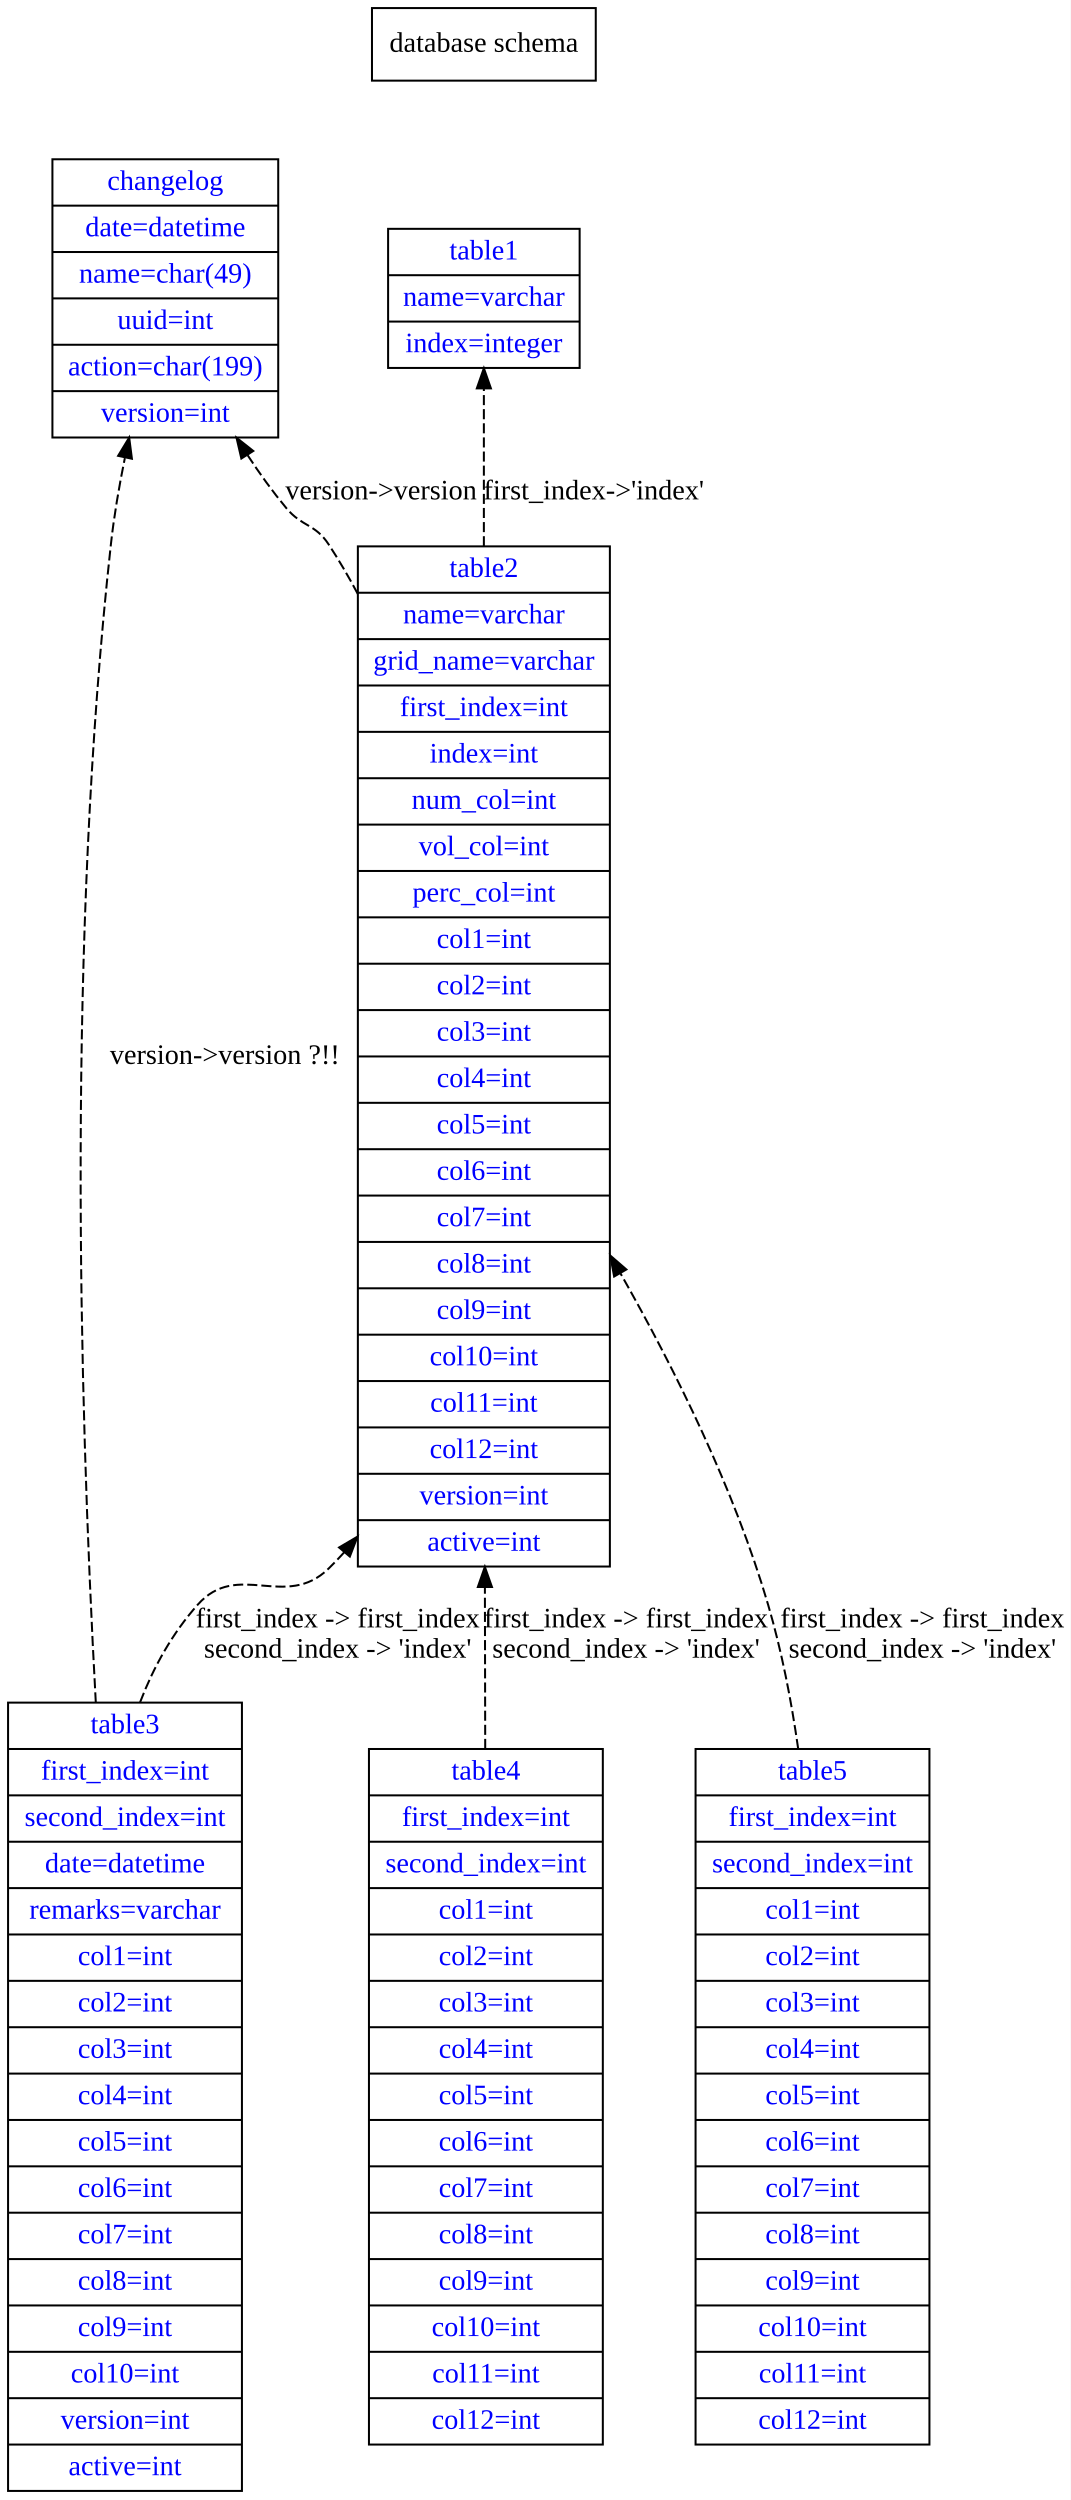
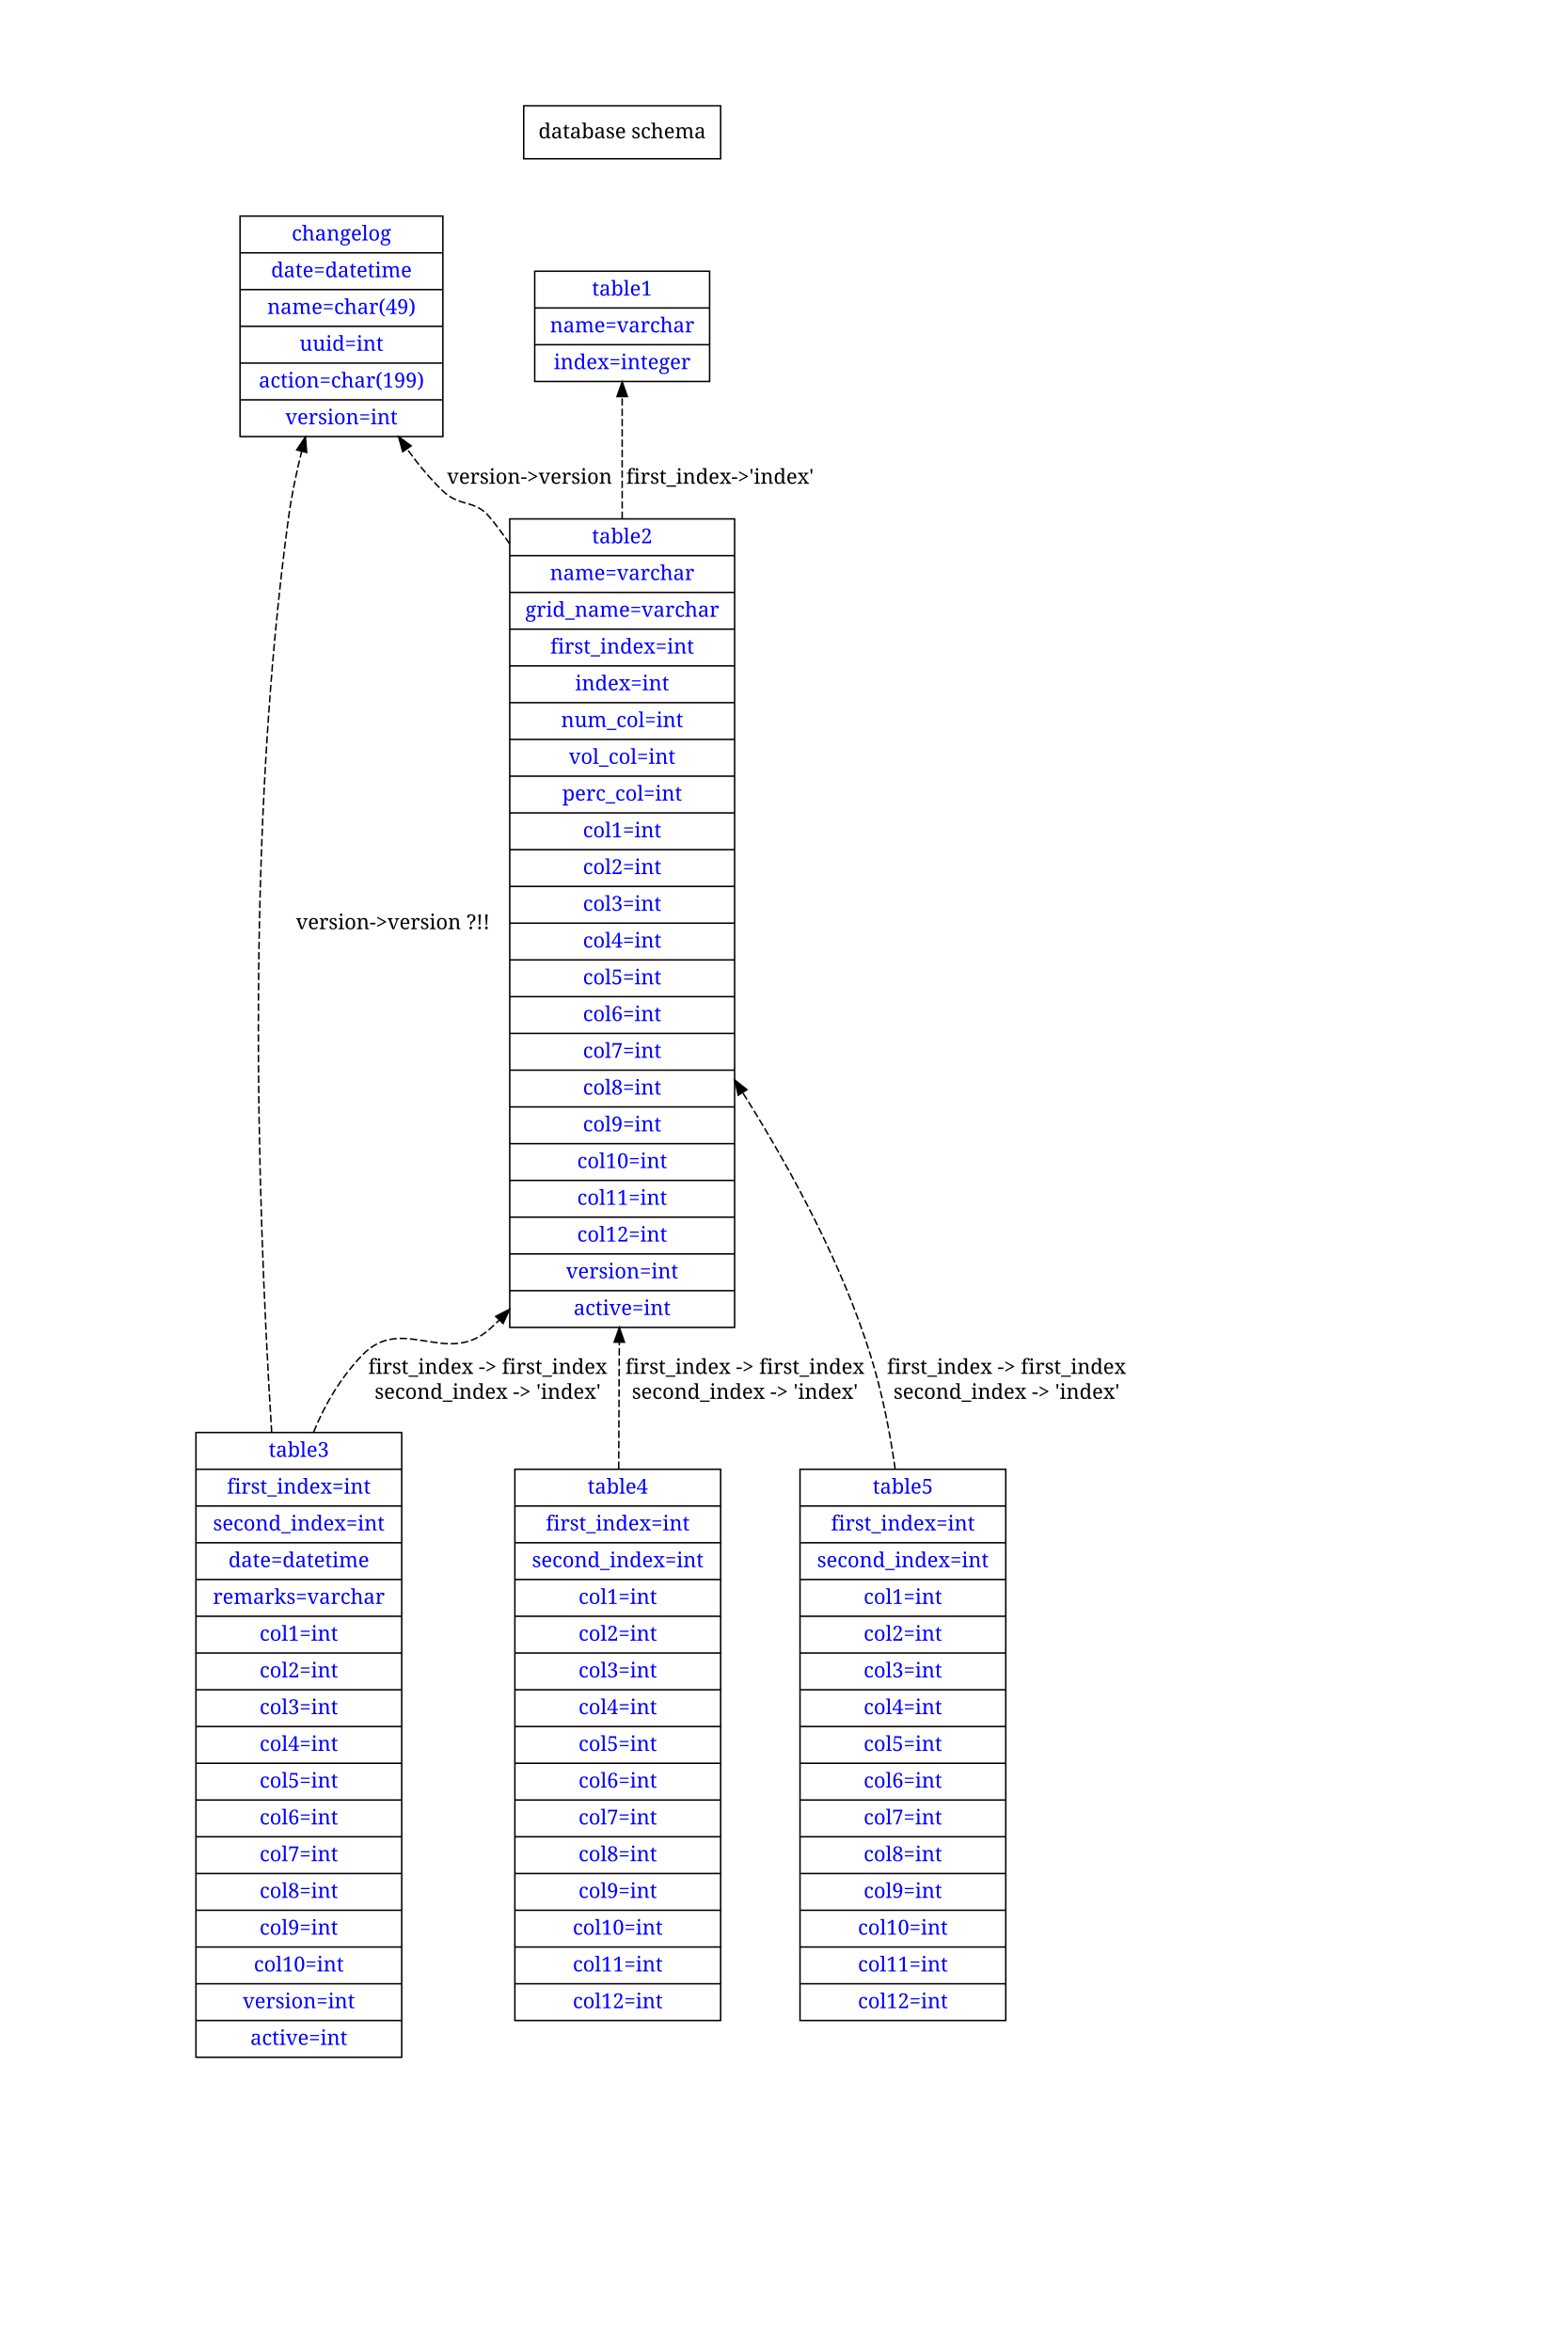
- <svg xmlns="http://www.w3.org/2000/svg" width="531pt" height="1240pt" viewBox="0.00 0.00 531.00 1240.00">
-   <g id="graph0" class="graph" transform="scale(1 1) rotate(0) translate(4 1236)">
-     <polygon fill="white" stroke="none" points="-4,4 -4,-1236 527,-1236 527,4 -4,4" />
+ <svg xmlns="http://www.w3.org/2000/svg" width="800pt" height="1200pt" viewBox="0.00 0.00 800.00 1200.00">
+   <g id="graph1" class="graph" transform="scale(0.75 0.75) rotate(0) translate(133.333 1400)">
+     <polygon fill="white" stroke="white" points="-133.333,201 -133.333,-1400 934.333,-1400 934.333,201 -133.333,201" />
    <g id="node1" class="node">
-       <polygon fill="none" stroke="black" points="291.5,-1232 180.5,-1232 180.5,-1196 291.5,-1196 291.5,-1232" />
-       <text text-anchor="middle" x="236" y="-1210.3" font-family="Times New Roman,serif" font-size="14.00">database schema</text>
+       <polygon fill="none" stroke="black" points="357,-1328 223,-1328 223,-1292 357,-1292 357,-1328" />
+       <text text-anchor="middle" x="290" y="-1305.9" font-family="Times Roman,serif" font-size="14.00">database schema</text>
    </g>
    <g id="node2" class="node">
-       <polygon fill="none" stroke="black" points="188.5,-1053.5 188.5,-1122.5 283.5,-1122.5 283.5,-1053.5 188.5,-1053.5" />
-       <text text-anchor="middle" x="236" y="-1107.3" font-family="Times New Roman,serif" font-size="14.00" fill="blue">table1</text>
-       <polyline fill="none" stroke="black" points="188.5,-1099.5 283.5,-1099.5 " />
-       <text text-anchor="middle" x="236" y="-1084.3" font-family="Times New Roman,serif" font-size="14.00" fill="blue">name=varchar</text>
-       <polyline fill="none" stroke="black" points="188.5,-1076.5 283.5,-1076.5 " />
-       <text text-anchor="middle" x="236" y="-1061.3" font-family="Times New Roman,serif" font-size="14.00" fill="blue">index=integer</text>
+       <polygon fill="none" stroke="black" points="230.5,-1140.5 230.5,-1215.5 349.5,-1215.5 349.5,-1140.5 230.5,-1140.5" />
+       <text text-anchor="middle" x="290" y="-1198.9" font-family="Times Roman,serif" font-size="14.00" fill="blue">table1</text>
+       <polyline fill="none" stroke="black" points="230.5,-1190.5 349.5,-1190.5 " />
+       <text text-anchor="middle" x="290" y="-1173.9" font-family="Times Roman,serif" font-size="14.00" fill="blue">name=varchar</text>
+       <polyline fill="none" stroke="black" points="230.5,-1165.5 349.5,-1165.5 " />
+       <text text-anchor="middle" x="290" y="-1148.9" font-family="Times Roman,serif" font-size="14.00" fill="blue">index=integer</text>
    </g>
    <g id="node3" class="node">
-       <polygon fill="none" stroke="black" points="173.5,-459 173.5,-965 298.5,-965 298.5,-459 173.5,-459" />
-       <text text-anchor="middle" x="236" y="-949.8" font-family="Times New Roman,serif" font-size="14.00" fill="blue">table2</text>
-       <polyline fill="none" stroke="black" points="173.5,-942 298.5,-942 " />
-       <text text-anchor="middle" x="236" y="-926.8" font-family="Times New Roman,serif" font-size="14.00" fill="blue">name=varchar</text>
-       <polyline fill="none" stroke="black" points="173.5,-919 298.5,-919 " />
-       <text text-anchor="middle" x="236" y="-903.8" font-family="Times New Roman,serif" font-size="14.00" fill="blue">grid_name=varchar</text>
-       <polyline fill="none" stroke="black" points="173.5,-896 298.5,-896 " />
-       <text text-anchor="middle" x="236" y="-880.8" font-family="Times New Roman,serif" font-size="14.00" fill="blue">first_index=int</text>
-       <polyline fill="none" stroke="black" points="173.5,-873 298.5,-873 " />
-       <text text-anchor="middle" x="236" y="-857.8" font-family="Times New Roman,serif" font-size="14.00" fill="blue">index=int</text>
-       <polyline fill="none" stroke="black" points="173.5,-850 298.5,-850 " />
-       <text text-anchor="middle" x="236" y="-834.8" font-family="Times New Roman,serif" font-size="14.00" fill="blue">num_col=int</text>
-       <polyline fill="none" stroke="black" points="173.5,-827 298.5,-827 " />
-       <text text-anchor="middle" x="236" y="-811.8" font-family="Times New Roman,serif" font-size="14.00" fill="blue">vol_col=int</text>
-       <polyline fill="none" stroke="black" points="173.5,-804 298.5,-804 " />
-       <text text-anchor="middle" x="236" y="-788.8" font-family="Times New Roman,serif" font-size="14.00" fill="blue">perc_col=int</text>
-       <polyline fill="none" stroke="black" points="173.5,-781 298.5,-781 " />
-       <text text-anchor="middle" x="236" y="-765.8" font-family="Times New Roman,serif" font-size="14.00" fill="blue">col1=int</text>
-       <polyline fill="none" stroke="black" points="173.5,-758 298.5,-758 " />
-       <text text-anchor="middle" x="236" y="-742.8" font-family="Times New Roman,serif" font-size="14.00" fill="blue">col2=int</text>
-       <polyline fill="none" stroke="black" points="173.5,-735 298.5,-735 " />
-       <text text-anchor="middle" x="236" y="-719.8" font-family="Times New Roman,serif" font-size="14.00" fill="blue">col3=int</text>
-       <polyline fill="none" stroke="black" points="173.5,-712 298.5,-712 " />
-       <text text-anchor="middle" x="236" y="-696.8" font-family="Times New Roman,serif" font-size="14.00" fill="blue">col4=int</text>
-       <polyline fill="none" stroke="black" points="173.5,-689 298.5,-689 " />
-       <text text-anchor="middle" x="236" y="-673.8" font-family="Times New Roman,serif" font-size="14.00" fill="blue">col5=int</text>
-       <polyline fill="none" stroke="black" points="173.5,-666 298.5,-666 " />
-       <text text-anchor="middle" x="236" y="-650.8" font-family="Times New Roman,serif" font-size="14.00" fill="blue">col6=int</text>
-       <polyline fill="none" stroke="black" points="173.5,-643 298.5,-643 " />
-       <text text-anchor="middle" x="236" y="-627.8" font-family="Times New Roman,serif" font-size="14.00" fill="blue">col7=int</text>
-       <polyline fill="none" stroke="black" points="173.5,-620 298.5,-620 " />
-       <text text-anchor="middle" x="236" y="-604.8" font-family="Times New Roman,serif" font-size="14.00" fill="blue">col8=int</text>
-       <polyline fill="none" stroke="black" points="173.5,-597 298.5,-597 " />
-       <text text-anchor="middle" x="236" y="-581.8" font-family="Times New Roman,serif" font-size="14.00" fill="blue">col9=int</text>
-       <polyline fill="none" stroke="black" points="173.5,-574 298.5,-574 " />
-       <text text-anchor="middle" x="236" y="-558.8" font-family="Times New Roman,serif" font-size="14.00" fill="blue">col10=int</text>
-       <polyline fill="none" stroke="black" points="173.5,-551 298.5,-551 " />
-       <text text-anchor="middle" x="236" y="-535.8" font-family="Times New Roman,serif" font-size="14.00" fill="blue">col11=int</text>
-       <polyline fill="none" stroke="black" points="173.5,-528 298.5,-528 " />
-       <text text-anchor="middle" x="236" y="-512.8" font-family="Times New Roman,serif" font-size="14.00" fill="blue">col12=int</text>
-       <polyline fill="none" stroke="black" points="173.5,-505 298.5,-505 " />
-       <text text-anchor="middle" x="236" y="-489.8" font-family="Times New Roman,serif" font-size="14.00" fill="blue">version=int</text>
-       <polyline fill="none" stroke="black" points="173.5,-482 298.5,-482 " />
-       <text text-anchor="middle" x="236" y="-466.8" font-family="Times New Roman,serif" font-size="14.00" fill="blue">active=int</text>
+       <polygon fill="none" stroke="black" points="213.5,-497 213.5,-1047 366.5,-1047 366.5,-497 213.5,-497" />
+       <text text-anchor="middle" x="290" y="-1030.4" font-family="Times Roman,serif" font-size="14.00" fill="blue">table2</text>
+       <polyline fill="none" stroke="black" points="213.5,-1022 366.5,-1022 " />
+       <text text-anchor="middle" x="290" y="-1005.4" font-family="Times Roman,serif" font-size="14.00" fill="blue">name=varchar</text>
+       <polyline fill="none" stroke="black" points="213.5,-997 366.5,-997 " />
+       <text text-anchor="middle" x="290" y="-980.4" font-family="Times Roman,serif" font-size="14.00" fill="blue">grid_name=varchar</text>
+       <polyline fill="none" stroke="black" points="213.5,-972 366.5,-972 " />
+       <text text-anchor="middle" x="290" y="-955.4" font-family="Times Roman,serif" font-size="14.00" fill="blue">first_index=int</text>
+       <polyline fill="none" stroke="black" points="213.5,-947 366.5,-947 " />
+       <text text-anchor="middle" x="290" y="-930.4" font-family="Times Roman,serif" font-size="14.00" fill="blue">index=int</text>
+       <polyline fill="none" stroke="black" points="213.5,-922 366.5,-922 " />
+       <text text-anchor="middle" x="290" y="-905.4" font-family="Times Roman,serif" font-size="14.00" fill="blue">num_col=int</text>
+       <polyline fill="none" stroke="black" points="213.5,-897 366.5,-897 " />
+       <text text-anchor="middle" x="290" y="-880.4" font-family="Times Roman,serif" font-size="14.00" fill="blue">vol_col=int</text>
+       <polyline fill="none" stroke="black" points="213.5,-872 366.5,-872 " />
+       <text text-anchor="middle" x="290" y="-855.4" font-family="Times Roman,serif" font-size="14.00" fill="blue">perc_col=int</text>
+       <polyline fill="none" stroke="black" points="213.5,-847 366.5,-847 " />
+       <text text-anchor="middle" x="290" y="-830.4" font-family="Times Roman,serif" font-size="14.00" fill="blue">col1=int</text>
+       <polyline fill="none" stroke="black" points="213.5,-822 366.5,-822 " />
+       <text text-anchor="middle" x="290" y="-805.4" font-family="Times Roman,serif" font-size="14.00" fill="blue">col2=int</text>
+       <polyline fill="none" stroke="black" points="213.5,-797 366.5,-797 " />
+       <text text-anchor="middle" x="290" y="-780.4" font-family="Times Roman,serif" font-size="14.00" fill="blue">col3=int</text>
+       <polyline fill="none" stroke="black" points="213.5,-772 366.5,-772 " />
+       <text text-anchor="middle" x="290" y="-755.4" font-family="Times Roman,serif" font-size="14.00" fill="blue">col4=int</text>
+       <polyline fill="none" stroke="black" points="213.5,-747 366.5,-747 " />
+       <text text-anchor="middle" x="290" y="-730.4" font-family="Times Roman,serif" font-size="14.00" fill="blue">col5=int</text>
+       <polyline fill="none" stroke="black" points="213.5,-722 366.5,-722 " />
+       <text text-anchor="middle" x="290" y="-705.4" font-family="Times Roman,serif" font-size="14.00" fill="blue">col6=int</text>
+       <polyline fill="none" stroke="black" points="213.5,-697 366.5,-697 " />
+       <text text-anchor="middle" x="290" y="-680.4" font-family="Times Roman,serif" font-size="14.00" fill="blue">col7=int</text>
+       <polyline fill="none" stroke="black" points="213.5,-672 366.5,-672 " />
+       <text text-anchor="middle" x="290" y="-655.4" font-family="Times Roman,serif" font-size="14.00" fill="blue">col8=int</text>
+       <polyline fill="none" stroke="black" points="213.5,-647 366.5,-647 " />
+       <text text-anchor="middle" x="290" y="-630.4" font-family="Times Roman,serif" font-size="14.00" fill="blue">col9=int</text>
+       <polyline fill="none" stroke="black" points="213.5,-622 366.5,-622 " />
+       <text text-anchor="middle" x="290" y="-605.4" font-family="Times Roman,serif" font-size="14.00" fill="blue">col10=int</text>
+       <polyline fill="none" stroke="black" points="213.5,-597 366.5,-597 " />
+       <text text-anchor="middle" x="290" y="-580.4" font-family="Times Roman,serif" font-size="14.00" fill="blue">col11=int</text>
+       <polyline fill="none" stroke="black" points="213.5,-572 366.5,-572 " />
+       <text text-anchor="middle" x="290" y="-555.4" font-family="Times Roman,serif" font-size="14.00" fill="blue">col12=int</text>
+       <polyline fill="none" stroke="black" points="213.5,-547 366.5,-547 " />
+       <text text-anchor="middle" x="290" y="-530.4" font-family="Times Roman,serif" font-size="14.00" fill="blue">version=int</text>
+       <polyline fill="none" stroke="black" points="213.5,-522 366.5,-522 " />
+       <text text-anchor="middle" x="290" y="-505.4" font-family="Times Roman,serif" font-size="14.00" fill="blue">active=int</text>
+     </g>
+     <g id="edge8" class="edge">
+       <path fill="none" stroke="black" stroke-dasharray="5,2" d="M290,-1047.02C290,-1078.58 290,-1107.46 290,-1130.03" />
+       <polygon fill="black" stroke="black" points="286.5,-1130.27 290,-1140.27 293.5,-1130.27 286.5,-1130.27" />
+       <text text-anchor="middle" x="356.5" y="-1070.9" font-family="Times Roman,serif" font-size="14.00">first_index-&gt;'index'</text>
+     </g>
+     <g id="node7" class="node">
+       <polygon fill="none" stroke="black" points="30,-1103 30,-1253 168,-1253 168,-1103 30,-1103" />
+       <text text-anchor="middle" x="99" y="-1236.4" font-family="Times Roman,serif" font-size="14.00" fill="blue">changelog</text>
+       <polyline fill="none" stroke="black" points="30,-1228 168,-1228 " />
+       <text text-anchor="middle" x="99" y="-1211.4" font-family="Times Roman,serif" font-size="14.00" fill="blue">date=datetime</text>
+       <polyline fill="none" stroke="black" points="30,-1203 168,-1203 " />
+       <text text-anchor="middle" x="99" y="-1186.4" font-family="Times Roman,serif" font-size="14.00" fill="blue">name=char(49)</text>
+       <polyline fill="none" stroke="black" points="30,-1178 168,-1178 " />
+       <text text-anchor="middle" x="99" y="-1161.4" font-family="Times Roman,serif" font-size="14.00" fill="blue">uuid=int</text>
+       <polyline fill="none" stroke="black" points="30,-1153 168,-1153 " />
+       <text text-anchor="middle" x="99" y="-1136.4" font-family="Times Roman,serif" font-size="14.00" fill="blue">action=char(199)</text>
+       <polyline fill="none" stroke="black" points="30,-1128 168,-1128 " />
+       <text text-anchor="middle" x="99" y="-1111.4" font-family="Times Roman,serif" font-size="14.00" fill="blue">version=int</text>
+     </g>
+     <g id="edge10" class="edge">
+       <path fill="none" stroke="black" stroke-dasharray="5,2" d="M213.42,-1030.04C209.183,-1036.25 204.714,-1042.25 200,-1048 189.653,-1060.62 179.766,-1054.69 168,-1066 159.164,-1074.49 151.001,-1084.34 143.617,-1094.61" />
+       <polygon fill="black" stroke="black" points="140.68,-1092.71 137.864,-1102.92 146.435,-1096.69 140.68,-1092.71" />
+       <text text-anchor="middle" x="227" y="-1070.9" font-family="Times Roman,serif" font-size="14.00">version-&gt;version</text>
+     </g>
+     <g id="node4" class="node">
+       <polygon fill="none" stroke="black" points="0,-0.5 0,-425.5 140,-425.5 140,-0.5 0,-0.5" />
+       <text text-anchor="middle" x="70" y="-408.9" font-family="Times Roman,serif" font-size="14.00" fill="blue">table3</text>
+       <polyline fill="none" stroke="black" points="0,-400.5 140,-400.5 " />
+       <text text-anchor="middle" x="70" y="-383.9" font-family="Times Roman,serif" font-size="14.00" fill="blue">first_index=int</text>
+       <polyline fill="none" stroke="black" points="0,-375.5 140,-375.5 " />
+       <text text-anchor="middle" x="70" y="-358.9" font-family="Times Roman,serif" font-size="14.00" fill="blue">second_index=int</text>
+       <polyline fill="none" stroke="black" points="0,-350.5 140,-350.5 " />
+       <text text-anchor="middle" x="70" y="-333.9" font-family="Times Roman,serif" font-size="14.00" fill="blue">date=datetime</text>
+       <polyline fill="none" stroke="black" points="0,-325.5 140,-325.5 " />
+       <text text-anchor="middle" x="70" y="-308.9" font-family="Times Roman,serif" font-size="14.00" fill="blue">remarks=varchar</text>
+       <polyline fill="none" stroke="black" points="0,-300.5 140,-300.5 " />
+       <text text-anchor="middle" x="70" y="-283.9" font-family="Times Roman,serif" font-size="14.00" fill="blue">col1=int</text>
+       <polyline fill="none" stroke="black" points="0,-275.5 140,-275.5 " />
+       <text text-anchor="middle" x="70" y="-258.9" font-family="Times Roman,serif" font-size="14.00" fill="blue">col2=int</text>
+       <polyline fill="none" stroke="black" points="0,-250.5 140,-250.5 " />
+       <text text-anchor="middle" x="70" y="-233.9" font-family="Times Roman,serif" font-size="14.00" fill="blue">col3=int</text>
+       <polyline fill="none" stroke="black" points="0,-225.5 140,-225.5 " />
+       <text text-anchor="middle" x="70" y="-208.9" font-family="Times Roman,serif" font-size="14.00" fill="blue">col4=int</text>
+       <polyline fill="none" stroke="black" points="0,-200.5 140,-200.5 " />
+       <text text-anchor="middle" x="70" y="-183.9" font-family="Times Roman,serif" font-size="14.00" fill="blue">col5=int</text>
+       <polyline fill="none" stroke="black" points="0,-175.5 140,-175.5 " />
+       <text text-anchor="middle" x="70" y="-158.9" font-family="Times Roman,serif" font-size="14.00" fill="blue">col6=int</text>
+       <polyline fill="none" stroke="black" points="0,-150.5 140,-150.5 " />
+       <text text-anchor="middle" x="70" y="-133.9" font-family="Times Roman,serif" font-size="14.00" fill="blue">col7=int</text>
+       <polyline fill="none" stroke="black" points="0,-125.5 140,-125.5 " />
+       <text text-anchor="middle" x="70" y="-108.9" font-family="Times Roman,serif" font-size="14.00" fill="blue">col8=int</text>
+       <polyline fill="none" stroke="black" points="0,-100.5 140,-100.5 " />
+       <text text-anchor="middle" x="70" y="-83.9" font-family="Times Roman,serif" font-size="14.00" fill="blue">col9=int</text>
+       <polyline fill="none" stroke="black" points="0,-75.5 140,-75.5 " />
+       <text text-anchor="middle" x="70" y="-58.9" font-family="Times Roman,serif" font-size="14.00" fill="blue">col10=int</text>
+       <polyline fill="none" stroke="black" points="0,-50.5 140,-50.5 " />
+       <text text-anchor="middle" x="70" y="-33.9" font-family="Times Roman,serif" font-size="14.00" fill="blue">version=int</text>
+       <polyline fill="none" stroke="black" points="0,-25.5 140,-25.5 " />
+       <text text-anchor="middle" x="70" y="-8.9" font-family="Times Roman,serif" font-size="14.00" fill="blue">active=int</text>
+     </g>
+     <g id="edge6" class="edge">
+       <path fill="none" stroke="black" stroke-dasharray="5,2" d="M80.046,-425.767C87.876,-445.042 98.573,-462.937 113,-478 140.312,-506.516 170.571,-469.674 200,-496 202.201,-497.969 204.348,-499.992 206.443,-502.067" />
+       <polygon fill="black" stroke="black" points="203.927,-504.5 213.367,-509.31 208.988,-499.663 203.927,-504.5" />
+       <text text-anchor="middle" x="198.5" y="-465.4" font-family="Times Roman,serif" font-size="14.00">first_index -&gt; first_index</text>
+       <text text-anchor="middle" x="198.5" y="-448.4" font-family="Times Roman,serif" font-size="14.00">second_index -&gt; 'index'</text>
+     </g>
+     <g id="edge12" class="edge">
+       <path fill="none" stroke="black" stroke-dasharray="5,2" d="M51.528,-425.543C40.815,-594.931 34.424,-837.733 63,-1048 65.005,-1062.75 68.234,-1078.2 71.956,-1093.08" />
+       <polygon fill="black" stroke="black" points="68.569,-1093.96 74.465,-1102.76 75.345,-1092.2 68.569,-1093.96" />
+       <text text-anchor="middle" x="134" y="-767.9" font-family="Times Roman,serif" font-size="14.00">version-&gt;version ?!!</text>
+     </g>
+     <g id="node5" class="node">
+       <polygon fill="none" stroke="black" points="217,-25.5 217,-400.5 357,-400.5 357,-25.5 217,-25.5" />
+       <text text-anchor="middle" x="287" y="-383.9" font-family="Times Roman,serif" font-size="14.00" fill="blue">table4</text>
+       <polyline fill="none" stroke="black" points="217,-375.5 357,-375.5 " />
+       <text text-anchor="middle" x="287" y="-358.9" font-family="Times Roman,serif" font-size="14.00" fill="blue">first_index=int</text>
+       <polyline fill="none" stroke="black" points="217,-350.5 357,-350.5 " />
+       <text text-anchor="middle" x="287" y="-333.9" font-family="Times Roman,serif" font-size="14.00" fill="blue">second_index=int</text>
+       <polyline fill="none" stroke="black" points="217,-325.5 357,-325.5 " />
+       <text text-anchor="middle" x="287" y="-308.9" font-family="Times Roman,serif" font-size="14.00" fill="blue">col1=int</text>
+       <polyline fill="none" stroke="black" points="217,-300.5 357,-300.5 " />
+       <text text-anchor="middle" x="287" y="-283.9" font-family="Times Roman,serif" font-size="14.00" fill="blue">col2=int</text>
+       <polyline fill="none" stroke="black" points="217,-275.5 357,-275.5 " />
+       <text text-anchor="middle" x="287" y="-258.9" font-family="Times Roman,serif" font-size="14.00" fill="blue">col3=int</text>
+       <polyline fill="none" stroke="black" points="217,-250.5 357,-250.5 " />
+       <text text-anchor="middle" x="287" y="-233.9" font-family="Times Roman,serif" font-size="14.00" fill="blue">col4=int</text>
+       <polyline fill="none" stroke="black" points="217,-225.5 357,-225.5 " />
+       <text text-anchor="middle" x="287" y="-208.9" font-family="Times Roman,serif" font-size="14.00" fill="blue">col5=int</text>
+       <polyline fill="none" stroke="black" points="217,-200.5 357,-200.5 " />
+       <text text-anchor="middle" x="287" y="-183.9" font-family="Times Roman,serif" font-size="14.00" fill="blue">col6=int</text>
+       <polyline fill="none" stroke="black" points="217,-175.5 357,-175.5 " />
+       <text text-anchor="middle" x="287" y="-158.9" font-family="Times Roman,serif" font-size="14.00" fill="blue">col7=int</text>
+       <polyline fill="none" stroke="black" points="217,-150.5 357,-150.5 " />
+       <text text-anchor="middle" x="287" y="-133.9" font-family="Times Roman,serif" font-size="14.00" fill="blue">col8=int</text>
+       <polyline fill="none" stroke="black" points="217,-125.5 357,-125.5 " />
+       <text text-anchor="middle" x="287" y="-108.9" font-family="Times Roman,serif" font-size="14.00" fill="blue">col9=int</text>
+       <polyline fill="none" stroke="black" points="217,-100.5 357,-100.5 " />
+       <text text-anchor="middle" x="287" y="-83.9" font-family="Times Roman,serif" font-size="14.00" fill="blue">col10=int</text>
+       <polyline fill="none" stroke="black" points="217,-75.5 357,-75.5 " />
+       <text text-anchor="middle" x="287" y="-58.9" font-family="Times Roman,serif" font-size="14.00" fill="blue">col11=int</text>
+       <polyline fill="none" stroke="black" points="217,-50.5 357,-50.5 " />
+       <text text-anchor="middle" x="287" y="-33.9" font-family="Times Roman,serif" font-size="14.00" fill="blue">col12=int</text>
+     </g>
+     <g id="edge2" class="edge">
+       <path fill="none" stroke="black" stroke-dasharray="5,2" d="M287.638,-400.838C287.747,-426.76 287.868,-453.041 288,-478 288.015,-480.931 288.031,-483.878 288.047,-486.84" />
+       <polygon fill="black" stroke="black" points="284.548,-486.98 288.103,-496.961 291.548,-486.942 284.548,-486.98" />
+       <text text-anchor="middle" x="373.5" y="-465.4" font-family="Times Roman,serif" font-size="14.00">first_index -&gt; first_index</text>
+       <text text-anchor="middle" x="373.5" y="-448.4" font-family="Times Roman,serif" font-size="14.00">second_index -&gt; 'index'</text>
+     </g>
+     <g id="node6" class="node">
+       <polygon fill="none" stroke="black" points="411,-25.5 411,-400.5 551,-400.5 551,-25.5 411,-25.5" />
+       <text text-anchor="middle" x="481" y="-383.9" font-family="Times Roman,serif" font-size="14.00" fill="blue">table5</text>
+       <polyline fill="none" stroke="black" points="411,-375.5 551,-375.5 " />
+       <text text-anchor="middle" x="481" y="-358.9" font-family="Times Roman,serif" font-size="14.00" fill="blue">first_index=int</text>
+       <polyline fill="none" stroke="black" points="411,-350.5 551,-350.5 " />
+       <text text-anchor="middle" x="481" y="-333.9" font-family="Times Roman,serif" font-size="14.00" fill="blue">second_index=int</text>
+       <polyline fill="none" stroke="black" points="411,-325.5 551,-325.5 " />
+       <text text-anchor="middle" x="481" y="-308.9" font-family="Times Roman,serif" font-size="14.00" fill="blue">col1=int</text>
+       <polyline fill="none" stroke="black" points="411,-300.5 551,-300.5 " />
+       <text text-anchor="middle" x="481" y="-283.9" font-family="Times Roman,serif" font-size="14.00" fill="blue">col2=int</text>
+       <polyline fill="none" stroke="black" points="411,-275.5 551,-275.5 " />
+       <text text-anchor="middle" x="481" y="-258.9" font-family="Times Roman,serif" font-size="14.00" fill="blue">col3=int</text>
+       <polyline fill="none" stroke="black" points="411,-250.5 551,-250.5 " />
+       <text text-anchor="middle" x="481" y="-233.9" font-family="Times Roman,serif" font-size="14.00" fill="blue">col4=int</text>
+       <polyline fill="none" stroke="black" points="411,-225.5 551,-225.5 " />
+       <text text-anchor="middle" x="481" y="-208.9" font-family="Times Roman,serif" font-size="14.00" fill="blue">col5=int</text>
+       <polyline fill="none" stroke="black" points="411,-200.5 551,-200.5 " />
+       <text text-anchor="middle" x="481" y="-183.9" font-family="Times Roman,serif" font-size="14.00" fill="blue">col6=int</text>
+       <polyline fill="none" stroke="black" points="411,-175.5 551,-175.5 " />
+       <text text-anchor="middle" x="481" y="-158.9" font-family="Times Roman,serif" font-size="14.00" fill="blue">col7=int</text>
+       <polyline fill="none" stroke="black" points="411,-150.5 551,-150.5 " />
+       <text text-anchor="middle" x="481" y="-133.9" font-family="Times Roman,serif" font-size="14.00" fill="blue">col8=int</text>
+       <polyline fill="none" stroke="black" points="411,-125.5 551,-125.5 " />
+       <text text-anchor="middle" x="481" y="-108.9" font-family="Times Roman,serif" font-size="14.00" fill="blue">col9=int</text>
+       <polyline fill="none" stroke="black" points="411,-100.5 551,-100.5 " />
+       <text text-anchor="middle" x="481" y="-83.9" font-family="Times Roman,serif" font-size="14.00" fill="blue">col10=int</text>
+       <polyline fill="none" stroke="black" points="411,-75.5 551,-75.5 " />
+       <text text-anchor="middle" x="481" y="-58.9" font-family="Times Roman,serif" font-size="14.00" fill="blue">col11=int</text>
+       <polyline fill="none" stroke="black" points="411,-50.5 551,-50.5 " />
+       <text text-anchor="middle" x="481" y="-33.9" font-family="Times Roman,serif" font-size="14.00" fill="blue">col12=int</text>
    </g>
    <g id="edge4" class="edge">
-       <path fill="none" stroke="black" stroke-dasharray="5,2" d="M236,-965.056C236,-994.793 236,-1022.02 236,-1043.17" />
-       <polygon fill="black" stroke="black" points="232.5,-1043.35 236,-1053.35 239.5,-1043.35 232.5,-1043.35" />
-       <text text-anchor="middle" x="290.5" y="-988.3" font-family="Times New Roman,serif" font-size="14.00">first_index-&gt;'index'</text>
-     </g>
-     <g id="node7" class="node">
-       <polygon fill="none" stroke="black" points="22,-1019 22,-1157 134,-1157 134,-1019 22,-1019" />
-       <text text-anchor="middle" x="78" y="-1141.8" font-family="Times New Roman,serif" font-size="14.00" fill="blue">changelog</text>
-       <polyline fill="none" stroke="black" points="22,-1134 134,-1134 " />
-       <text text-anchor="middle" x="78" y="-1118.8" font-family="Times New Roman,serif" font-size="14.00" fill="blue">date=datetime</text>
-       <polyline fill="none" stroke="black" points="22,-1111 134,-1111 " />
-       <text text-anchor="middle" x="78" y="-1095.8" font-family="Times New Roman,serif" font-size="14.00" fill="blue">name=char(49)</text>
-       <polyline fill="none" stroke="black" points="22,-1088 134,-1088 " />
-       <text text-anchor="middle" x="78" y="-1072.8" font-family="Times New Roman,serif" font-size="14.00" fill="blue">uuid=int</text>
-       <polyline fill="none" stroke="black" points="22,-1065 134,-1065 " />
-       <text text-anchor="middle" x="78" y="-1049.8" font-family="Times New Roman,serif" font-size="14.00" fill="blue">action=char(199)</text>
-       <polyline fill="none" stroke="black" points="22,-1042 134,-1042 " />
-       <text text-anchor="middle" x="78" y="-1026.8" font-family="Times New Roman,serif" font-size="14.00" fill="blue">version=int</text>
-     </g>
-     <g id="edge5" class="edge">
-       <path fill="none" stroke="black" stroke-dasharray="5,2" d="M173.473,-941.39C168.967,-949.881 164.149,-958.121 159,-966 152.276,-976.29 145.87,-974.557 138,-984 131.203,-992.155 124.721,-1001.18 118.701,-1010.39" />
-       <polygon fill="black" stroke="black" points="115.711,-1008.57 113.306,-1018.89 121.621,-1012.32 115.711,-1008.57" />
-       <text text-anchor="middle" x="185" y="-988.3" font-family="Times New Roman,serif" font-size="14.00">version-&gt;version</text>
-     </g>
-     <g id="node4" class="node">
-       <polygon fill="none" stroke="black" points="0,-0.5 0,-391.5 116,-391.5 116,-0.5 0,-0.5" />
-       <text text-anchor="middle" x="58" y="-376.3" font-family="Times New Roman,serif" font-size="14.00" fill="blue">table3</text>
-       <polyline fill="none" stroke="black" points="0,-368.5 116,-368.5 " />
-       <text text-anchor="middle" x="58" y="-353.3" font-family="Times New Roman,serif" font-size="14.00" fill="blue">first_index=int</text>
-       <polyline fill="none" stroke="black" points="0,-345.5 116,-345.5 " />
-       <text text-anchor="middle" x="58" y="-330.3" font-family="Times New Roman,serif" font-size="14.00" fill="blue">second_index=int</text>
-       <polyline fill="none" stroke="black" points="0,-322.5 116,-322.5 " />
-       <text text-anchor="middle" x="58" y="-307.3" font-family="Times New Roman,serif" font-size="14.00" fill="blue">date=datetime</text>
-       <polyline fill="none" stroke="black" points="0,-299.5 116,-299.5 " />
-       <text text-anchor="middle" x="58" y="-284.3" font-family="Times New Roman,serif" font-size="14.00" fill="blue">remarks=varchar</text>
-       <polyline fill="none" stroke="black" points="0,-276.5 116,-276.5 " />
-       <text text-anchor="middle" x="58" y="-261.3" font-family="Times New Roman,serif" font-size="14.00" fill="blue">col1=int</text>
-       <polyline fill="none" stroke="black" points="0,-253.5 116,-253.5 " />
-       <text text-anchor="middle" x="58" y="-238.3" font-family="Times New Roman,serif" font-size="14.00" fill="blue">col2=int</text>
-       <polyline fill="none" stroke="black" points="0,-230.5 116,-230.5 " />
-       <text text-anchor="middle" x="58" y="-215.3" font-family="Times New Roman,serif" font-size="14.00" fill="blue">col3=int</text>
-       <polyline fill="none" stroke="black" points="0,-207.5 116,-207.5 " />
-       <text text-anchor="middle" x="58" y="-192.3" font-family="Times New Roman,serif" font-size="14.00" fill="blue">col4=int</text>
-       <polyline fill="none" stroke="black" points="0,-184.5 116,-184.5 " />
-       <text text-anchor="middle" x="58" y="-169.3" font-family="Times New Roman,serif" font-size="14.00" fill="blue">col5=int</text>
-       <polyline fill="none" stroke="black" points="0,-161.5 116,-161.5 " />
-       <text text-anchor="middle" x="58" y="-146.3" font-family="Times New Roman,serif" font-size="14.00" fill="blue">col6=int</text>
-       <polyline fill="none" stroke="black" points="0,-138.5 116,-138.5 " />
-       <text text-anchor="middle" x="58" y="-123.3" font-family="Times New Roman,serif" font-size="14.00" fill="blue">col7=int</text>
-       <polyline fill="none" stroke="black" points="0,-115.5 116,-115.5 " />
-       <text text-anchor="middle" x="58" y="-100.3" font-family="Times New Roman,serif" font-size="14.00" fill="blue">col8=int</text>
-       <polyline fill="none" stroke="black" points="0,-92.5 116,-92.5 " />
-       <text text-anchor="middle" x="58" y="-77.3" font-family="Times New Roman,serif" font-size="14.00" fill="blue">col9=int</text>
-       <polyline fill="none" stroke="black" points="0,-69.5 116,-69.5 " />
-       <text text-anchor="middle" x="58" y="-54.3" font-family="Times New Roman,serif" font-size="14.00" fill="blue">col10=int</text>
-       <polyline fill="none" stroke="black" points="0,-46.5 116,-46.5 " />
-       <text text-anchor="middle" x="58" y="-31.3" font-family="Times New Roman,serif" font-size="14.00" fill="blue">version=int</text>
-       <polyline fill="none" stroke="black" points="0,-23.5 116,-23.5 " />
-       <text text-anchor="middle" x="58" y="-8.3" font-family="Times New Roman,serif" font-size="14.00" fill="blue">active=int</text>
-     </g>
-     <g id="edge3" class="edge">
-       <path fill="none" stroke="black" stroke-dasharray="5,2" d="M65.492,-391.707C72.248,-409.348 81.502,-425.86 94,-440 113.853,-462.46 137.537,-437.073 159,-458 161.707,-460.639 164.319,-463.371 166.841,-466.185" />
-       <polygon fill="black" stroke="black" points="164.173,-468.451 173.304,-473.824 169.517,-463.929 164.173,-468.451" />
-       <text text-anchor="middle" x="163.5" y="-428.8" font-family="Times New Roman,serif" font-size="14.00">first_index -&gt; first_index</text>
-       <text text-anchor="middle" x="163.5" y="-413.8" font-family="Times New Roman,serif" font-size="14.00">second_index -&gt; 'index'</text>
-     </g>
-     <g id="edge6" class="edge">
-       <path fill="none" stroke="black" stroke-dasharray="5,2" d="M43.514,-391.613C34.971,-547.461 29.554,-771.416 51,-966 52.537,-979.945 55.041,-994.632 57.921,-1008.78" />
-       <polygon fill="black" stroke="black" points="54.583,-1009.91 60.076,-1018.97 61.431,-1008.46 54.583,-1009.91" />
-       <text text-anchor="middle" x="107.5" y="-708.3" font-family="Times New Roman,serif" font-size="14.00">version-&gt;version ?!!</text>
-     </g>
-     <g id="node5" class="node">
-       <polygon fill="none" stroke="black" points="179,-23.5 179,-368.5 295,-368.5 295,-23.5 179,-23.5" />
-       <text text-anchor="middle" x="237" y="-353.3" font-family="Times New Roman,serif" font-size="14.00" fill="blue">table4</text>
-       <polyline fill="none" stroke="black" points="179,-345.5 295,-345.5 " />
-       <text text-anchor="middle" x="237" y="-330.3" font-family="Times New Roman,serif" font-size="14.00" fill="blue">first_index=int</text>
-       <polyline fill="none" stroke="black" points="179,-322.5 295,-322.5 " />
-       <text text-anchor="middle" x="237" y="-307.3" font-family="Times New Roman,serif" font-size="14.00" fill="blue">second_index=int</text>
-       <polyline fill="none" stroke="black" points="179,-299.5 295,-299.5 " />
-       <text text-anchor="middle" x="237" y="-284.3" font-family="Times New Roman,serif" font-size="14.00" fill="blue">col1=int</text>
-       <polyline fill="none" stroke="black" points="179,-276.5 295,-276.5 " />
-       <text text-anchor="middle" x="237" y="-261.3" font-family="Times New Roman,serif" font-size="14.00" fill="blue">col2=int</text>
-       <polyline fill="none" stroke="black" points="179,-253.5 295,-253.5 " />
-       <text text-anchor="middle" x="237" y="-238.3" font-family="Times New Roman,serif" font-size="14.00" fill="blue">col3=int</text>
-       <polyline fill="none" stroke="black" points="179,-230.5 295,-230.5 " />
-       <text text-anchor="middle" x="237" y="-215.3" font-family="Times New Roman,serif" font-size="14.00" fill="blue">col4=int</text>
-       <polyline fill="none" stroke="black" points="179,-207.5 295,-207.5 " />
-       <text text-anchor="middle" x="237" y="-192.3" font-family="Times New Roman,serif" font-size="14.00" fill="blue">col5=int</text>
-       <polyline fill="none" stroke="black" points="179,-184.5 295,-184.5 " />
-       <text text-anchor="middle" x="237" y="-169.3" font-family="Times New Roman,serif" font-size="14.00" fill="blue">col6=int</text>
-       <polyline fill="none" stroke="black" points="179,-161.5 295,-161.5 " />
-       <text text-anchor="middle" x="237" y="-146.3" font-family="Times New Roman,serif" font-size="14.00" fill="blue">col7=int</text>
-       <polyline fill="none" stroke="black" points="179,-138.5 295,-138.5 " />
-       <text text-anchor="middle" x="237" y="-123.3" font-family="Times New Roman,serif" font-size="14.00" fill="blue">col8=int</text>
-       <polyline fill="none" stroke="black" points="179,-115.5 295,-115.5 " />
-       <text text-anchor="middle" x="237" y="-100.3" font-family="Times New Roman,serif" font-size="14.00" fill="blue">col9=int</text>
-       <polyline fill="none" stroke="black" points="179,-92.5 295,-92.5 " />
-       <text text-anchor="middle" x="237" y="-77.3" font-family="Times New Roman,serif" font-size="14.00" fill="blue">col10=int</text>
-       <polyline fill="none" stroke="black" points="179,-69.5 295,-69.5 " />
-       <text text-anchor="middle" x="237" y="-54.3" font-family="Times New Roman,serif" font-size="14.00" fill="blue">col11=int</text>
-       <polyline fill="none" stroke="black" points="179,-46.5 295,-46.5 " />
-       <text text-anchor="middle" x="237" y="-31.3" font-family="Times New Roman,serif" font-size="14.00" fill="blue">col12=int</text>
-     </g>
-     <g id="edge1" class="edge">
-       <path fill="none" stroke="black" stroke-dasharray="5,2" d="M236.666,-368.512C236.616,-394.383 236.563,-421.558 236.51,-448.811" />
-       <polygon fill="black" stroke="black" points="233.01,-448.846 236.491,-458.853 240.01,-448.86 233.01,-448.846" />
-       <text text-anchor="middle" x="306.5" y="-428.8" font-family="Times New Roman,serif" font-size="14.00">first_index -&gt; first_index</text>
-       <text text-anchor="middle" x="306.5" y="-413.8" font-family="Times New Roman,serif" font-size="14.00">second_index -&gt; 'index'</text>
-     </g>
-     <g id="node6" class="node">
-       <polygon fill="none" stroke="black" points="341,-23.5 341,-368.5 457,-368.5 457,-23.5 341,-23.5" />
-       <text text-anchor="middle" x="399" y="-353.3" font-family="Times New Roman,serif" font-size="14.00" fill="blue">table5</text>
-       <polyline fill="none" stroke="black" points="341,-345.5 457,-345.5 " />
-       <text text-anchor="middle" x="399" y="-330.3" font-family="Times New Roman,serif" font-size="14.00" fill="blue">first_index=int</text>
-       <polyline fill="none" stroke="black" points="341,-322.5 457,-322.5 " />
-       <text text-anchor="middle" x="399" y="-307.3" font-family="Times New Roman,serif" font-size="14.00" fill="blue">second_index=int</text>
-       <polyline fill="none" stroke="black" points="341,-299.5 457,-299.5 " />
-       <text text-anchor="middle" x="399" y="-284.3" font-family="Times New Roman,serif" font-size="14.00" fill="blue">col1=int</text>
-       <polyline fill="none" stroke="black" points="341,-276.5 457,-276.5 " />
-       <text text-anchor="middle" x="399" y="-261.3" font-family="Times New Roman,serif" font-size="14.00" fill="blue">col2=int</text>
-       <polyline fill="none" stroke="black" points="341,-253.5 457,-253.5 " />
-       <text text-anchor="middle" x="399" y="-238.3" font-family="Times New Roman,serif" font-size="14.00" fill="blue">col3=int</text>
-       <polyline fill="none" stroke="black" points="341,-230.5 457,-230.5 " />
-       <text text-anchor="middle" x="399" y="-215.3" font-family="Times New Roman,serif" font-size="14.00" fill="blue">col4=int</text>
-       <polyline fill="none" stroke="black" points="341,-207.5 457,-207.5 " />
-       <text text-anchor="middle" x="399" y="-192.3" font-family="Times New Roman,serif" font-size="14.00" fill="blue">col5=int</text>
-       <polyline fill="none" stroke="black" points="341,-184.5 457,-184.5 " />
-       <text text-anchor="middle" x="399" y="-169.3" font-family="Times New Roman,serif" font-size="14.00" fill="blue">col6=int</text>
-       <polyline fill="none" stroke="black" points="341,-161.5 457,-161.5 " />
-       <text text-anchor="middle" x="399" y="-146.3" font-family="Times New Roman,serif" font-size="14.00" fill="blue">col7=int</text>
-       <polyline fill="none" stroke="black" points="341,-138.5 457,-138.5 " />
-       <text text-anchor="middle" x="399" y="-123.3" font-family="Times New Roman,serif" font-size="14.00" fill="blue">col8=int</text>
-       <polyline fill="none" stroke="black" points="341,-115.5 457,-115.5 " />
-       <text text-anchor="middle" x="399" y="-100.3" font-family="Times New Roman,serif" font-size="14.00" fill="blue">col9=int</text>
-       <polyline fill="none" stroke="black" points="341,-92.5 457,-92.5 " />
-       <text text-anchor="middle" x="399" y="-77.3" font-family="Times New Roman,serif" font-size="14.00" fill="blue">col10=int</text>
-       <polyline fill="none" stroke="black" points="341,-69.5 457,-69.5 " />
-       <text text-anchor="middle" x="399" y="-54.3" font-family="Times New Roman,serif" font-size="14.00" fill="blue">col11=int</text>
-       <polyline fill="none" stroke="black" points="341,-46.5 457,-46.5 " />
-       <text text-anchor="middle" x="399" y="-31.3" font-family="Times New Roman,serif" font-size="14.00" fill="blue">col12=int</text>
-     </g>
-     <g id="edge2" class="edge">
-       <path fill="none" stroke="black" stroke-dasharray="5,2" d="M391.911,-368.52C388.475,-392.802 383.67,-417.235 377,-440 360.294,-497.018 331.208,-556.029 303.776,-604.37" />
-       <polygon fill="black" stroke="black" points="300.612,-602.853 298.676,-613.27 306.685,-606.333 300.612,-602.853" />
-       <text text-anchor="middle" x="453.5" y="-428.8" font-family="Times New Roman,serif" font-size="14.00">first_index -&gt; first_index</text>
-       <text text-anchor="middle" x="453.5" y="-413.8" font-family="Times New Roman,serif" font-size="14.00">second_index -&gt; 'index'</text>
+       <path fill="none" stroke="black" stroke-dasharray="5,2" d="M475.739,-400.669C472.03,-426.993 466.662,-453.43 459,-478 439.452,-540.691 404.855,-604.565 372.035,-656.69" />
+       <polygon fill="black" stroke="black" points="368.983,-654.967 366.573,-665.284 374.89,-658.722 368.983,-654.967" />
+       <text text-anchor="middle" x="551.5" y="-465.4" font-family="Times Roman,serif" font-size="14.00">first_index -&gt; first_index</text>
+       <text text-anchor="middle" x="551.5" y="-448.4" font-family="Times Roman,serif" font-size="14.00">second_index -&gt; 'index'</text>
    </g>
  </g>
</svg>
